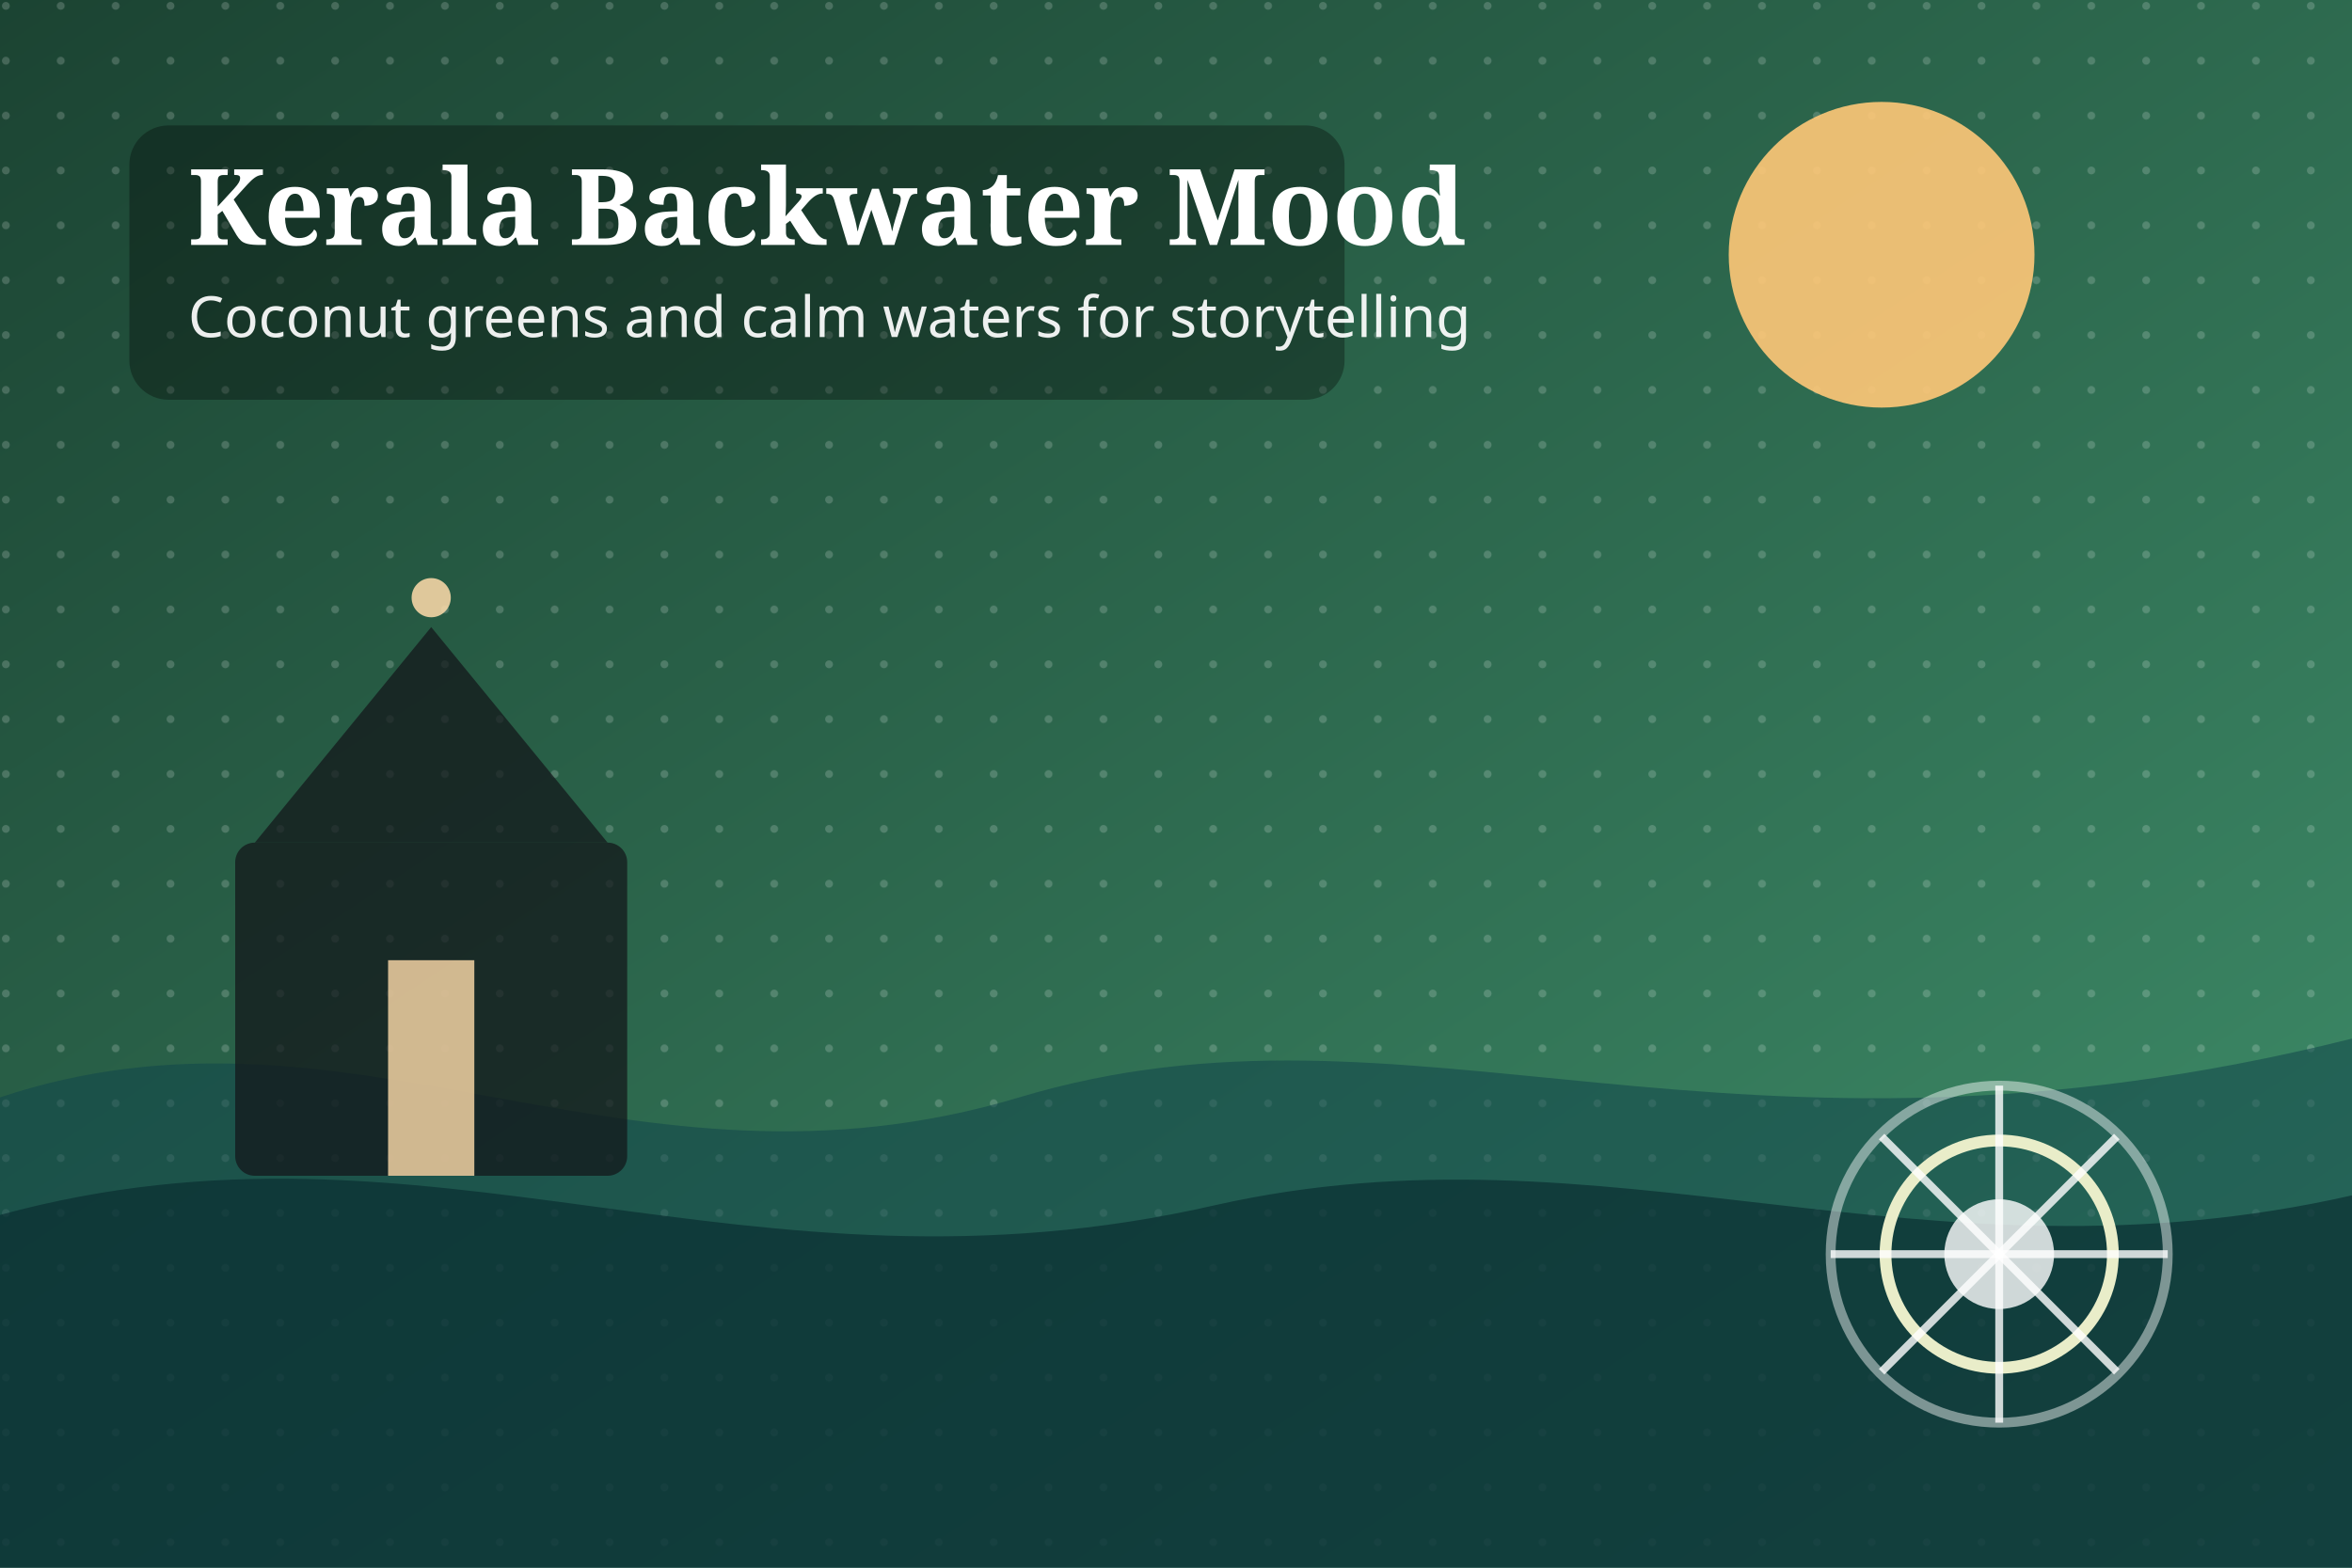
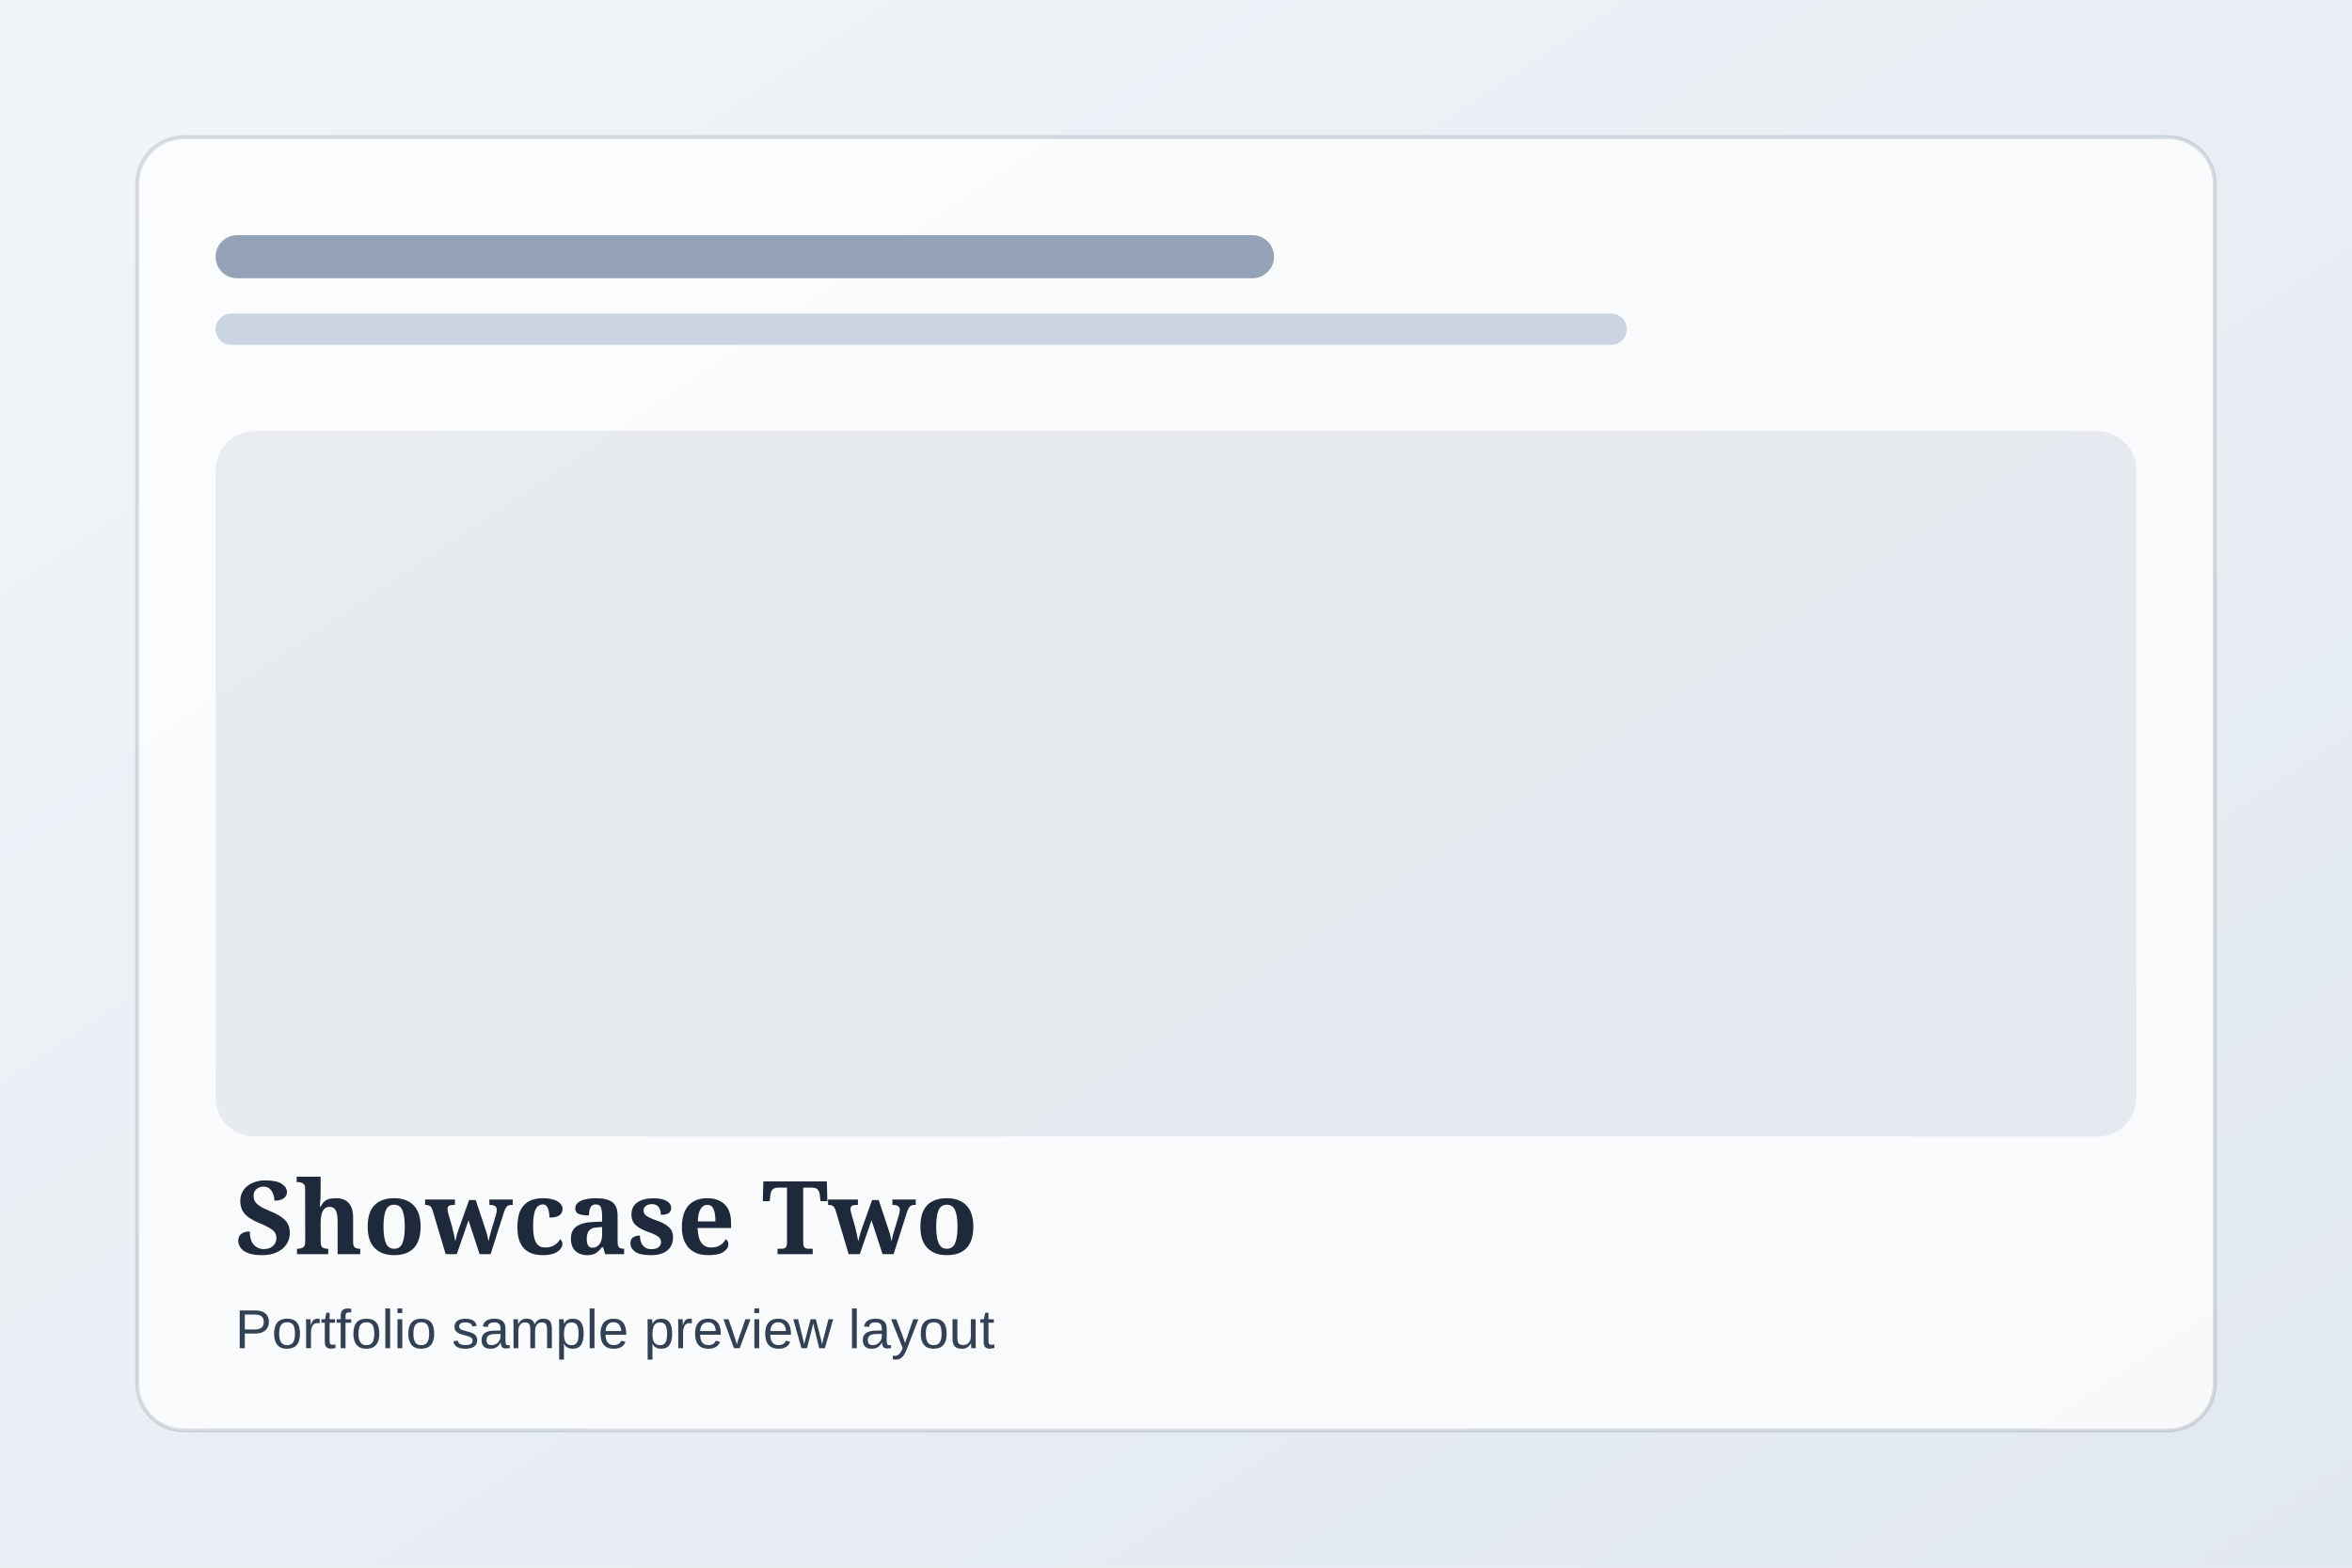
<svg xmlns="http://www.w3.org/2000/svg" viewBox="0 0 1200 800">
  <defs>
    <linearGradient id="bg" x1="0" y1="0" x2="1" y2="1">
-       <stop offset="0%" stop-color="#1b4332" />
-       <stop offset="100%" stop-color="#40916c" />
+       <stop offset="0%" stop-color="#f1f5f9" />
+       <stop offset="100%" stop-color="#e2e8f0" />
    </linearGradient>
-     <pattern id="dots" width="28" height="28" patternUnits="userSpaceOnUse">
-       <circle cx="3" cy="3" r="2" fill="rgba(255,255,255,0.18)" />
-     </pattern>
  </defs>
  <rect width="1200" height="800" fill="url(#bg)" />
-   <rect width="1200" height="800" fill="url(#dots)" />
-   <circle cx="960" cy="130" r="78" fill="rgba(255,200,120,0.9)" />
-   <path d="M0 560 C180 500 320 620 520 560 C720 500 880 610 1200 530 L1200 800 L0 800 Z" fill="rgba(18,70,76,0.55)" />
-   <path d="M0 620 C220 560 380 670 620 615 C820 570 980 660 1200 610 L1200 800 L0 800 Z" fill="rgba(7,41,45,0.62)" />
-   <g fill="rgba(18,21,26,0.72)">
-     <rect x="120" y="430" width="200" height="170" rx="10" />
-     <polygon points="130,430 220,320 310,430" />
-     <rect x="198" y="490" width="44" height="110" fill="rgba(255,220,170,0.8)" />
-     <circle cx="220" cy="305" r="10" fill="rgba(255,220,170,0.85)" />
-   </g>
-   <g transform="translate(1020 640)">
-     <circle r="86" fill="none" stroke="rgba(255,255,255,0.45)" stroke-width="5" />
-     <circle r="58" fill="none" stroke="#e9edc9" stroke-width="6" />
-     <circle r="28" fill="rgba(255,255,255,0.8)" />
-     <g stroke="rgba(255,255,255,0.8)" stroke-width="4">
-       <line x1="-86" y1="0" x2="86" y2="0" />
-       <line x1="0" y1="-86" x2="0" y2="86" />
-       <line x1="-60" y1="-60" x2="60" y2="60" />
-       <line x1="-60" y1="60" x2="60" y2="-60" />
-     </g>
-   </g>
-   <rect x="66" y="64" width="620" height="140" rx="20" fill="rgba(0,0,0,0.32)" />
-   <text x="96" y="125" font-family="Georgia, serif" font-size="54" fill="#ffffff" font-weight="700">Kerala Backwater Mood</text>
-   <text x="96" y="172" font-family="Verdana, sans-serif" font-size="29" fill="rgba(255,255,255,0.92)">Coconut greens and calm waters for storytelling</text>
+   <rect x="70" y="70" width="1060" height="660" rx="24" fill="rgba(255,255,255,0.75)" stroke="rgba(71,85,105,0.18)" stroke-width="2" />
+   <rect x="110" y="120" width="540" height="22" rx="11" fill="#94a3b8" />
+   <rect x="110" y="160" width="720" height="16" rx="8" fill="#cbd5e1" />
+   <rect x="110" y="220" width="980" height="360" rx="20" fill="rgba(148,163,184,0.18)" />
+   <text x="120" y="640" font-family="Georgia, serif" font-size="52" fill="#1e293b" font-weight="700">Showcase Two</text>
+   <text x="120" y="688" font-family="Segoe UI, Arial, sans-serif" font-size="28" fill="#334155">Portfolio sample preview layout</text>
</svg>
